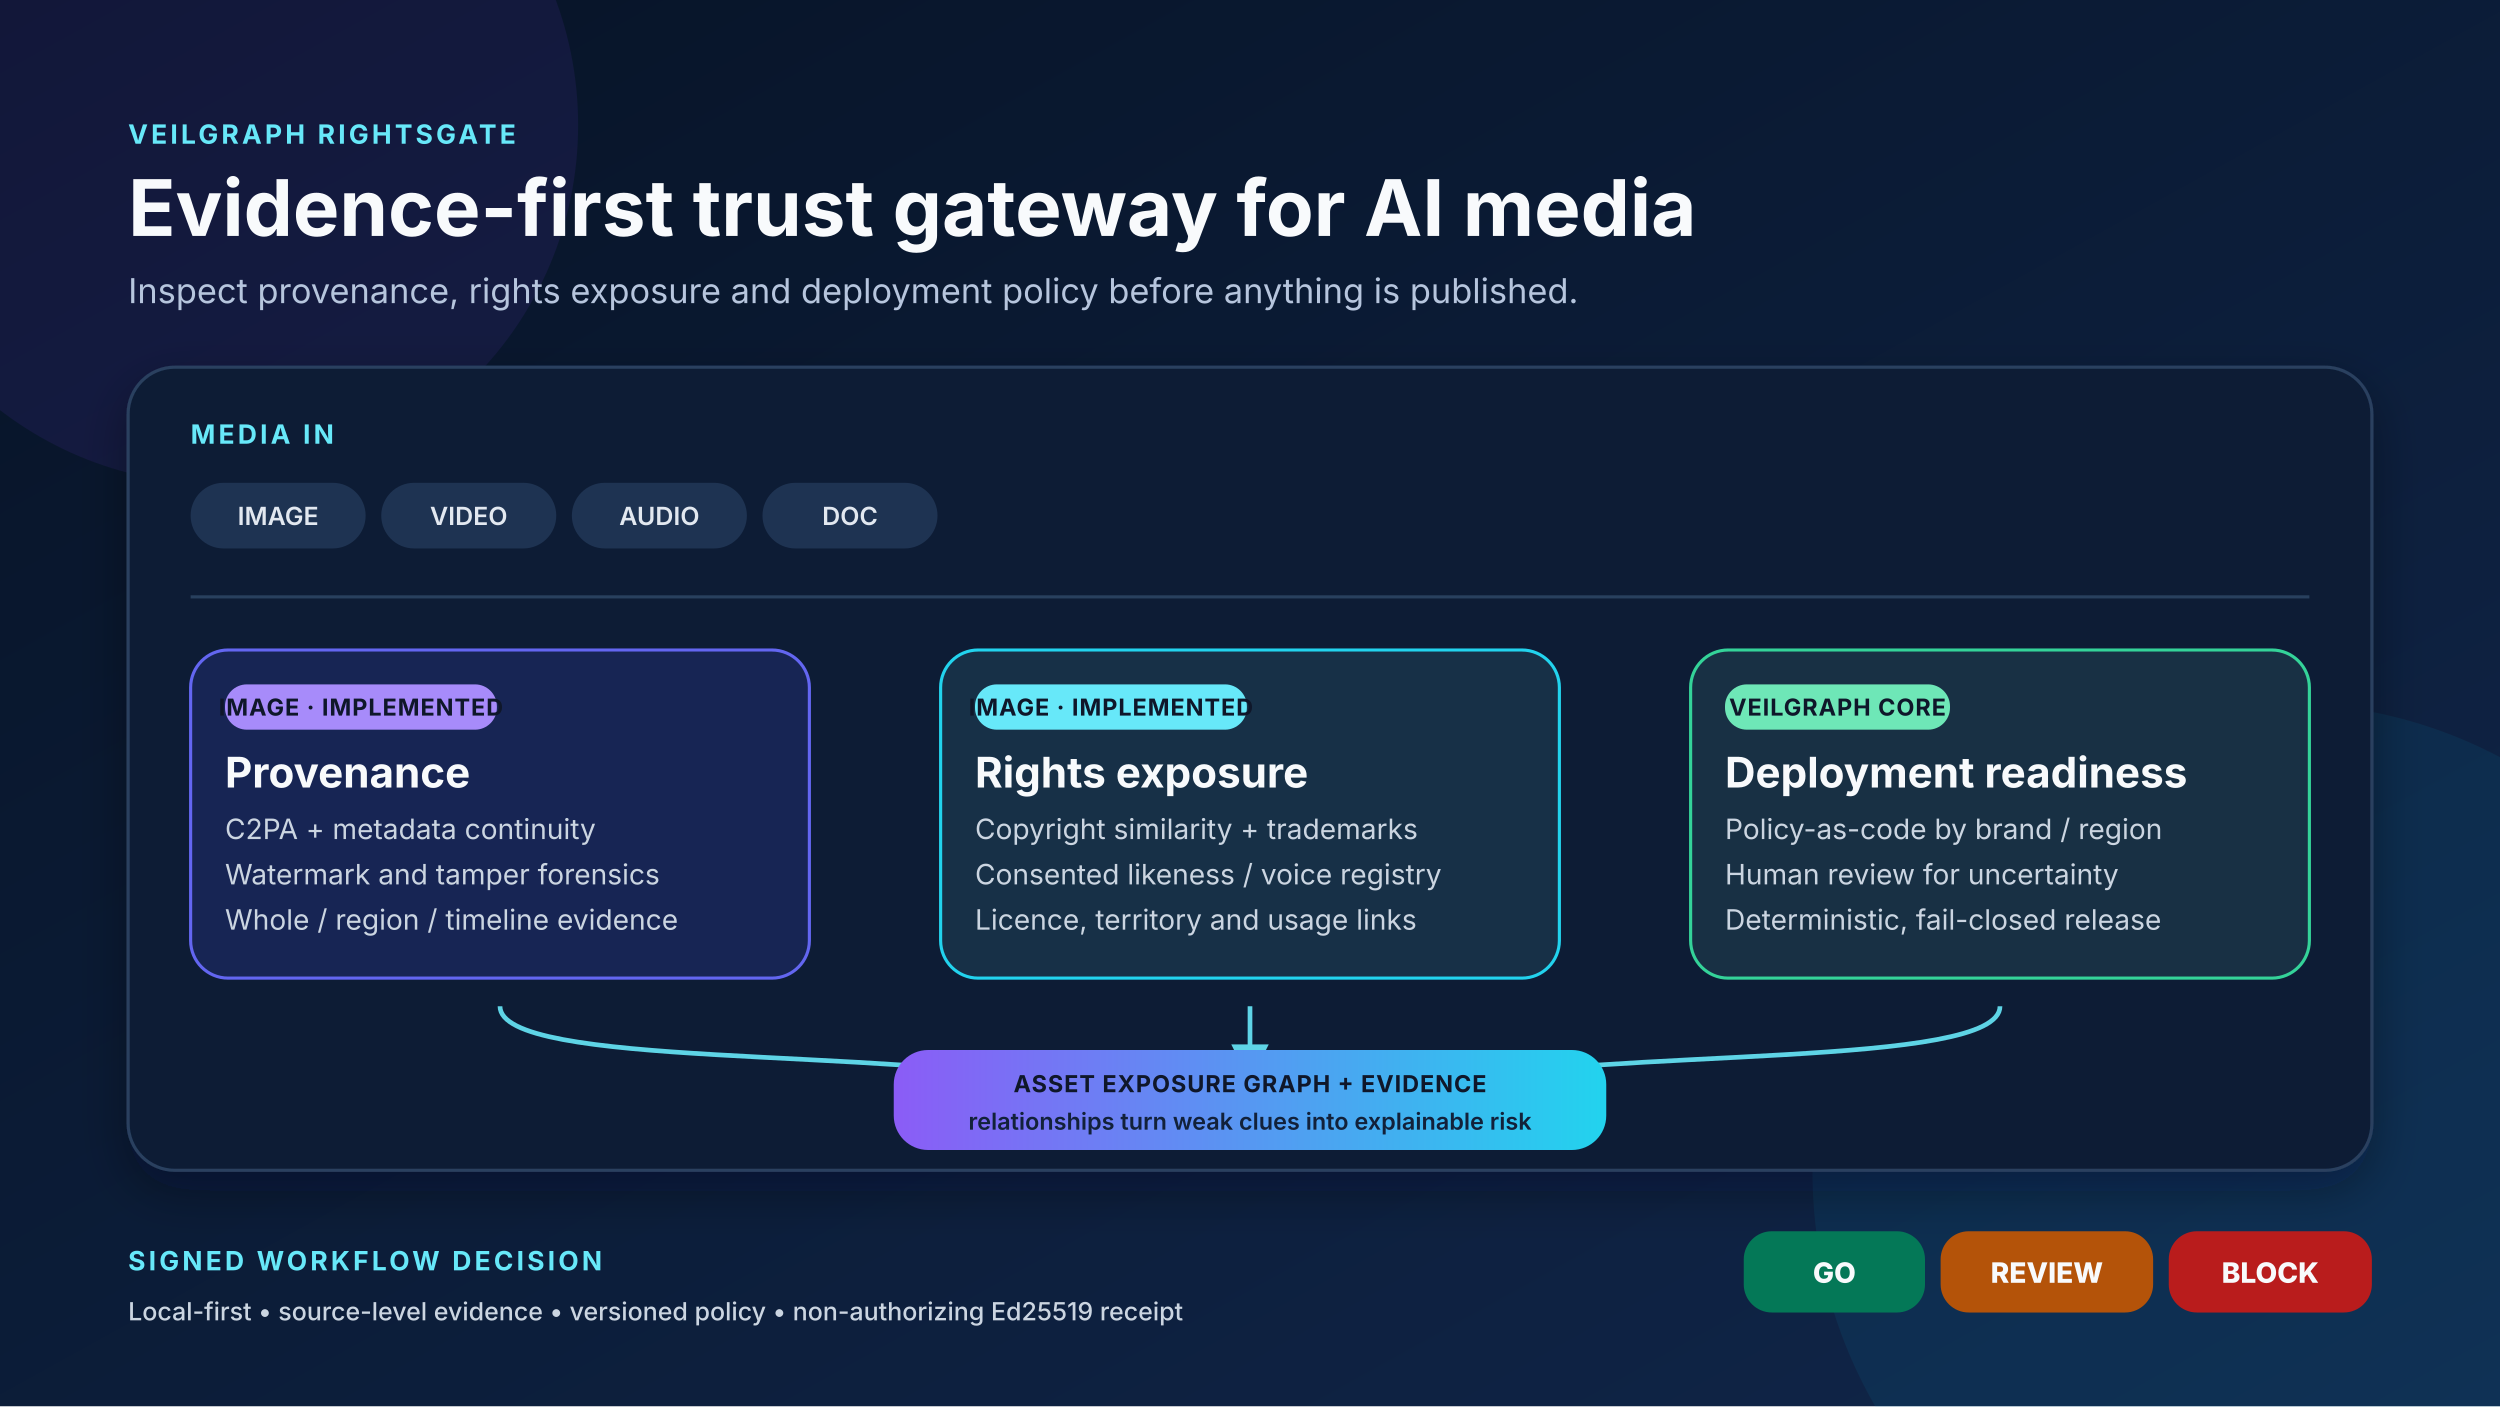
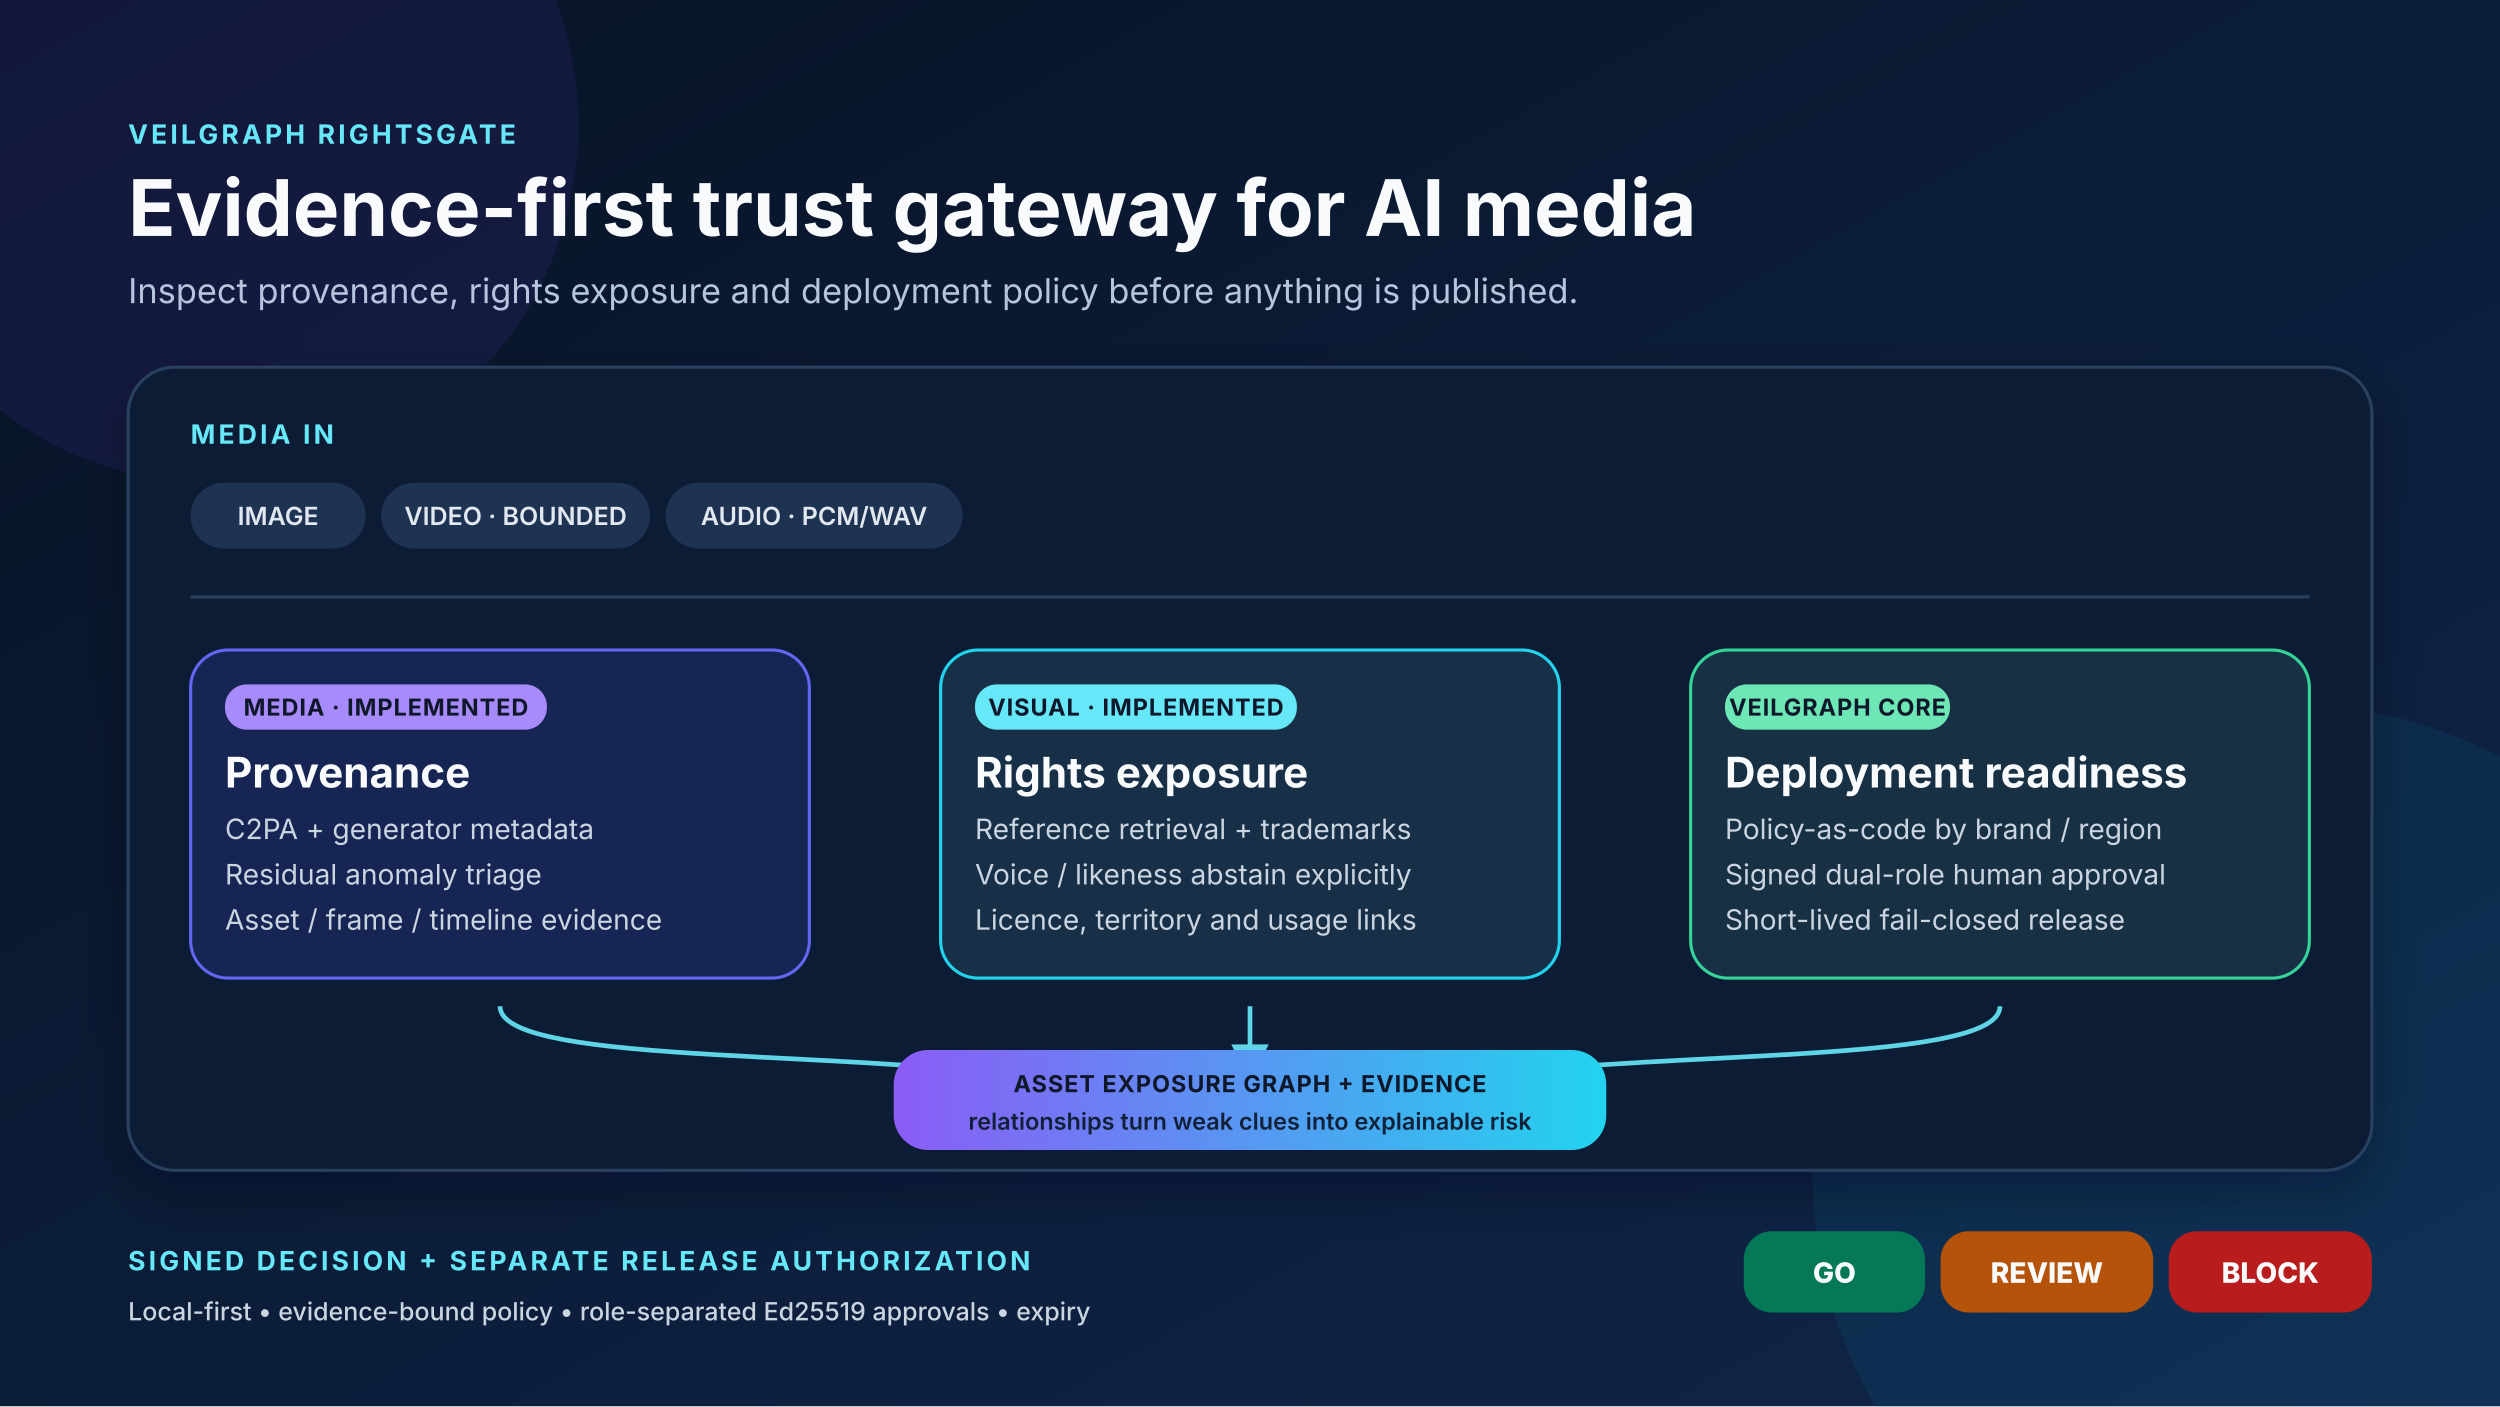
<svg xmlns="http://www.w3.org/2000/svg" width="1600" height="900" viewBox="0 0 1600 900">
  <defs>
    <linearGradient id="bg" x1="0" x2="1" y1="0" y2="1">
      <stop offset="0" stop-color="#071326" />
      <stop offset="1" stop-color="#10264a" />
    </linearGradient>
    <linearGradient id="accent" x1="0" x2="1">
      <stop offset="0" stop-color="#8b5cf6" />
      <stop offset="1" stop-color="#22d3ee" />
    </linearGradient>
    <filter id="shadow" x="-20%" y="-20%" width="140%" height="140%">
      <feDropShadow dx="0" dy="12" stdDeviation="16" flood-color="#020617" flood-opacity="0.35" />
    </filter>
    <marker id="arrow" viewBox="0 0 10 10" refX="9" refY="5" markerWidth="8" markerHeight="8" orient="auto-start-reverse">
      <path d="M 0 0 L 10 5 L 0 10 z" fill="#67e8f9" />
    </marker>
    <style>
      .title { font: 700 50px -apple-system, BlinkMacSystemFont, 'Segoe UI', sans-serif; fill: #f8fafc; }
      .subtitle { font: 400 22px -apple-system, BlinkMacSystemFont, 'Segoe UI', sans-serif; fill: #b6c5dd; }
      .kicker { font: 700 17px -apple-system, BlinkMacSystemFont, 'Segoe UI', sans-serif; fill: #67e8f9; letter-spacing: 2px; }
      .cardTitle { font: 700 27px -apple-system, BlinkMacSystemFont, 'Segoe UI', sans-serif; fill: #f8fafc; }
      .body { font: 400 18px -apple-system, BlinkMacSystemFont, 'Segoe UI', sans-serif; fill: #cbd5e1; }
      .small { font: 500 16px -apple-system, BlinkMacSystemFont, 'Segoe UI', sans-serif; fill: #cbd5e1; }
      .label { font: 700 15px -apple-system, BlinkMacSystemFont, 'Segoe UI', sans-serif; fill: #0f172a; letter-spacing: 0.6px; }
      .chip { font: 600 16px -apple-system, BlinkMacSystemFont, 'Segoe UI', sans-serif; fill: #e2e8f0; }
      .gate { font: 800 18px -apple-system, BlinkMacSystemFont, 'Segoe UI', sans-serif; fill: #f8fafc; }
    </style>
  </defs>
  <rect width="1600" height="900" fill="url(#bg)" />
  <circle cx="140" cy="80" r="230" fill="#7c3aed" opacity="0.10" />
  <circle cx="1460" cy="750" r="300" fill="#06b6d4" opacity="0.08" />
  <text x="82" y="92" class="kicker">VEILGRAPH RIGHTSGATE</text>
  <text x="82" y="151" class="title">Evidence-first trust gateway for AI media</text>
  <text x="82" y="194" class="subtitle">Inspect provenance, rights exposure and deployment policy before anything is published.</text>
  <rect x="82" y="235" width="1436" height="514" rx="30" fill="#0d1d36" stroke="#29405f" stroke-width="2" filter="url(#shadow)" />
  <text x="122" y="284" class="kicker">MEDIA IN</text>
  <g>
    <rect x="122" y="309" width="112" height="42" rx="21" fill="#1e3352" />
    <text x="178" y="336" text-anchor="middle" class="chip">IMAGE</text>
-     <rect x="244" y="309" width="112" height="42" rx="21" fill="#1e3352" />
-     <text x="300" y="336" text-anchor="middle" class="chip">VIDEO</text>
-     <rect x="366" y="309" width="112" height="42" rx="21" fill="#1e3352" />
-     <text x="422" y="336" text-anchor="middle" class="chip">AUDIO</text>
-     <rect x="488" y="309" width="112" height="42" rx="21" fill="#1e3352" />
-     <text x="544" y="336" text-anchor="middle" class="chip">DOC</text>
+     <rect x="244" y="309" width="172" height="42" rx="21" fill="#1e3352" />
+     <text x="330" y="336" text-anchor="middle" class="chip">VIDEO · BOUNDED</text>
+     <rect x="426" y="309" width="190" height="42" rx="21" fill="#1e3352" />
+     <text x="521" y="336" text-anchor="middle" class="chip">AUDIO · PCM/WAV</text>
  </g>
  <line x1="122" y1="382" x2="1478" y2="382" stroke="#28405e" stroke-width="2" />
  <g transform="translate(122 416)">
    <rect width="396" height="210" rx="24" fill="#172554" stroke="#6366f1" stroke-width="2" />
-     <rect x="22" y="22" width="174" height="29" rx="14" fill="#a78bfa" />
-     <text x="109" y="42" text-anchor="middle" class="label">IMAGE · IMPLEMENTED</text>
+     <rect x="22" y="22" width="206" height="29" rx="14" fill="#a78bfa" />
+     <text x="125" y="42" text-anchor="middle" class="label">MEDIA · IMPLEMENTED</text>
    <text x="22" y="88" class="cardTitle">Provenance</text>
-     <text x="22" y="121" class="body">C2PA + metadata continuity</text>
-     <text x="22" y="150" class="body">Watermark and tamper forensics</text>
-     <text x="22" y="179" class="body">Whole / region / timeline evidence</text>
+     <text x="22" y="121" class="body">C2PA + generator metadata</text>
+     <text x="22" y="150" class="body">Residual anomaly triage</text>
+     <text x="22" y="179" class="body">Asset / frame / timeline evidence</text>
  </g>
  <g transform="translate(602 416)">
    <rect width="396" height="210" rx="24" fill="#173047" stroke="#22d3ee" stroke-width="2" />
-     <rect x="22" y="22" width="174" height="29" rx="14" fill="#67e8f9" />
-     <text x="109" y="42" text-anchor="middle" class="label">IMAGE · IMPLEMENTED</text>
+     <rect x="22" y="22" width="206" height="29" rx="14" fill="#67e8f9" />
+     <text x="125" y="42" text-anchor="middle" class="label">VISUAL · IMPLEMENTED</text>
    <text x="22" y="88" class="cardTitle">Rights exposure</text>
-     <text x="22" y="121" class="body">Copyright similarity + trademarks</text>
-     <text x="22" y="150" class="body">Consented likeness / voice registry</text>
+     <text x="22" y="121" class="body">Reference retrieval + trademarks</text>
+     <text x="22" y="150" class="body">Voice / likeness abstain explicitly</text>
    <text x="22" y="179" class="body">Licence, territory and usage links</text>
  </g>
  <g transform="translate(1082 416)">
    <rect width="396" height="210" rx="24" fill="#183044" stroke="#34d399" stroke-width="2" />
    <rect x="22" y="22" width="144" height="29" rx="14" fill="#6ee7b7" />
    <text x="94" y="42" text-anchor="middle" class="label">VEILGRAPH CORE</text>
    <text x="22" y="88" class="cardTitle">Deployment readiness</text>
    <text x="22" y="121" class="body">Policy-as-code by brand / region</text>
-     <text x="22" y="150" class="body">Human review for uncertainty</text>
-     <text x="22" y="179" class="body">Deterministic, fail-closed release</text>
+     <text x="22" y="150" class="body">Signed dual-role human approval</text>
+     <text x="22" y="179" class="body">Short-lived fail-closed release</text>
  </g>
  <path d="M320 644 C320 684 566 670 686 694" fill="none" stroke="#67e8f9" stroke-width="3" marker-end="url(#arrow)" opacity="0.9" />
  <path d="M800 644 L800 690" fill="none" stroke="#67e8f9" stroke-width="3" marker-end="url(#arrow)" opacity="0.9" />
  <path d="M1280 644 C1280 684 1034 670 914 694" fill="none" stroke="#67e8f9" stroke-width="3" marker-end="url(#arrow)" opacity="0.9" />
  <g transform="translate(572 672)">
    <rect width="456" height="64" rx="22" fill="url(#accent)" />
    <text x="228" y="27" text-anchor="middle" class="label">ASSET EXPOSURE GRAPH + EVIDENCE</text>
    <text x="228" y="51" text-anchor="middle" style="font:600 15px -apple-system,BlinkMacSystemFont,'Segoe UI',sans-serif;fill:#12213a">relationships turn weak clues into explainable risk</text>
  </g>
  <g transform="translate(82 788)">
-     <text x="0" y="25" class="kicker">SIGNED WORKFLOW DECISION</text>
-     <text x="0" y="57" class="small">Local-first • source-level evidence • versioned policy • non-authorizing Ed25519 receipt</text>
+     <text x="0" y="25" class="kicker">SIGNED DECISION + SEPARATE RELEASE AUTHORIZATION</text>
+     <text x="0" y="57" class="small">Local-first • evidence-bound policy • role-separated Ed25519 approvals • expiry</text>
  </g>
  <g transform="translate(1116 788)">
    <rect x="0" y="0" width="116" height="52" rx="18" fill="#047857" />
    <text x="58" y="33" text-anchor="middle" class="gate">GO</text>
    <rect x="126" y="0" width="136" height="52" rx="18" fill="#b45309" />
    <text x="194" y="33" text-anchor="middle" class="gate">REVIEW</text>
    <rect x="272" y="0" width="130" height="52" rx="18" fill="#b91c1c" />
    <text x="337" y="33" text-anchor="middle" class="gate">BLOCK</text>
  </g>
</svg>
